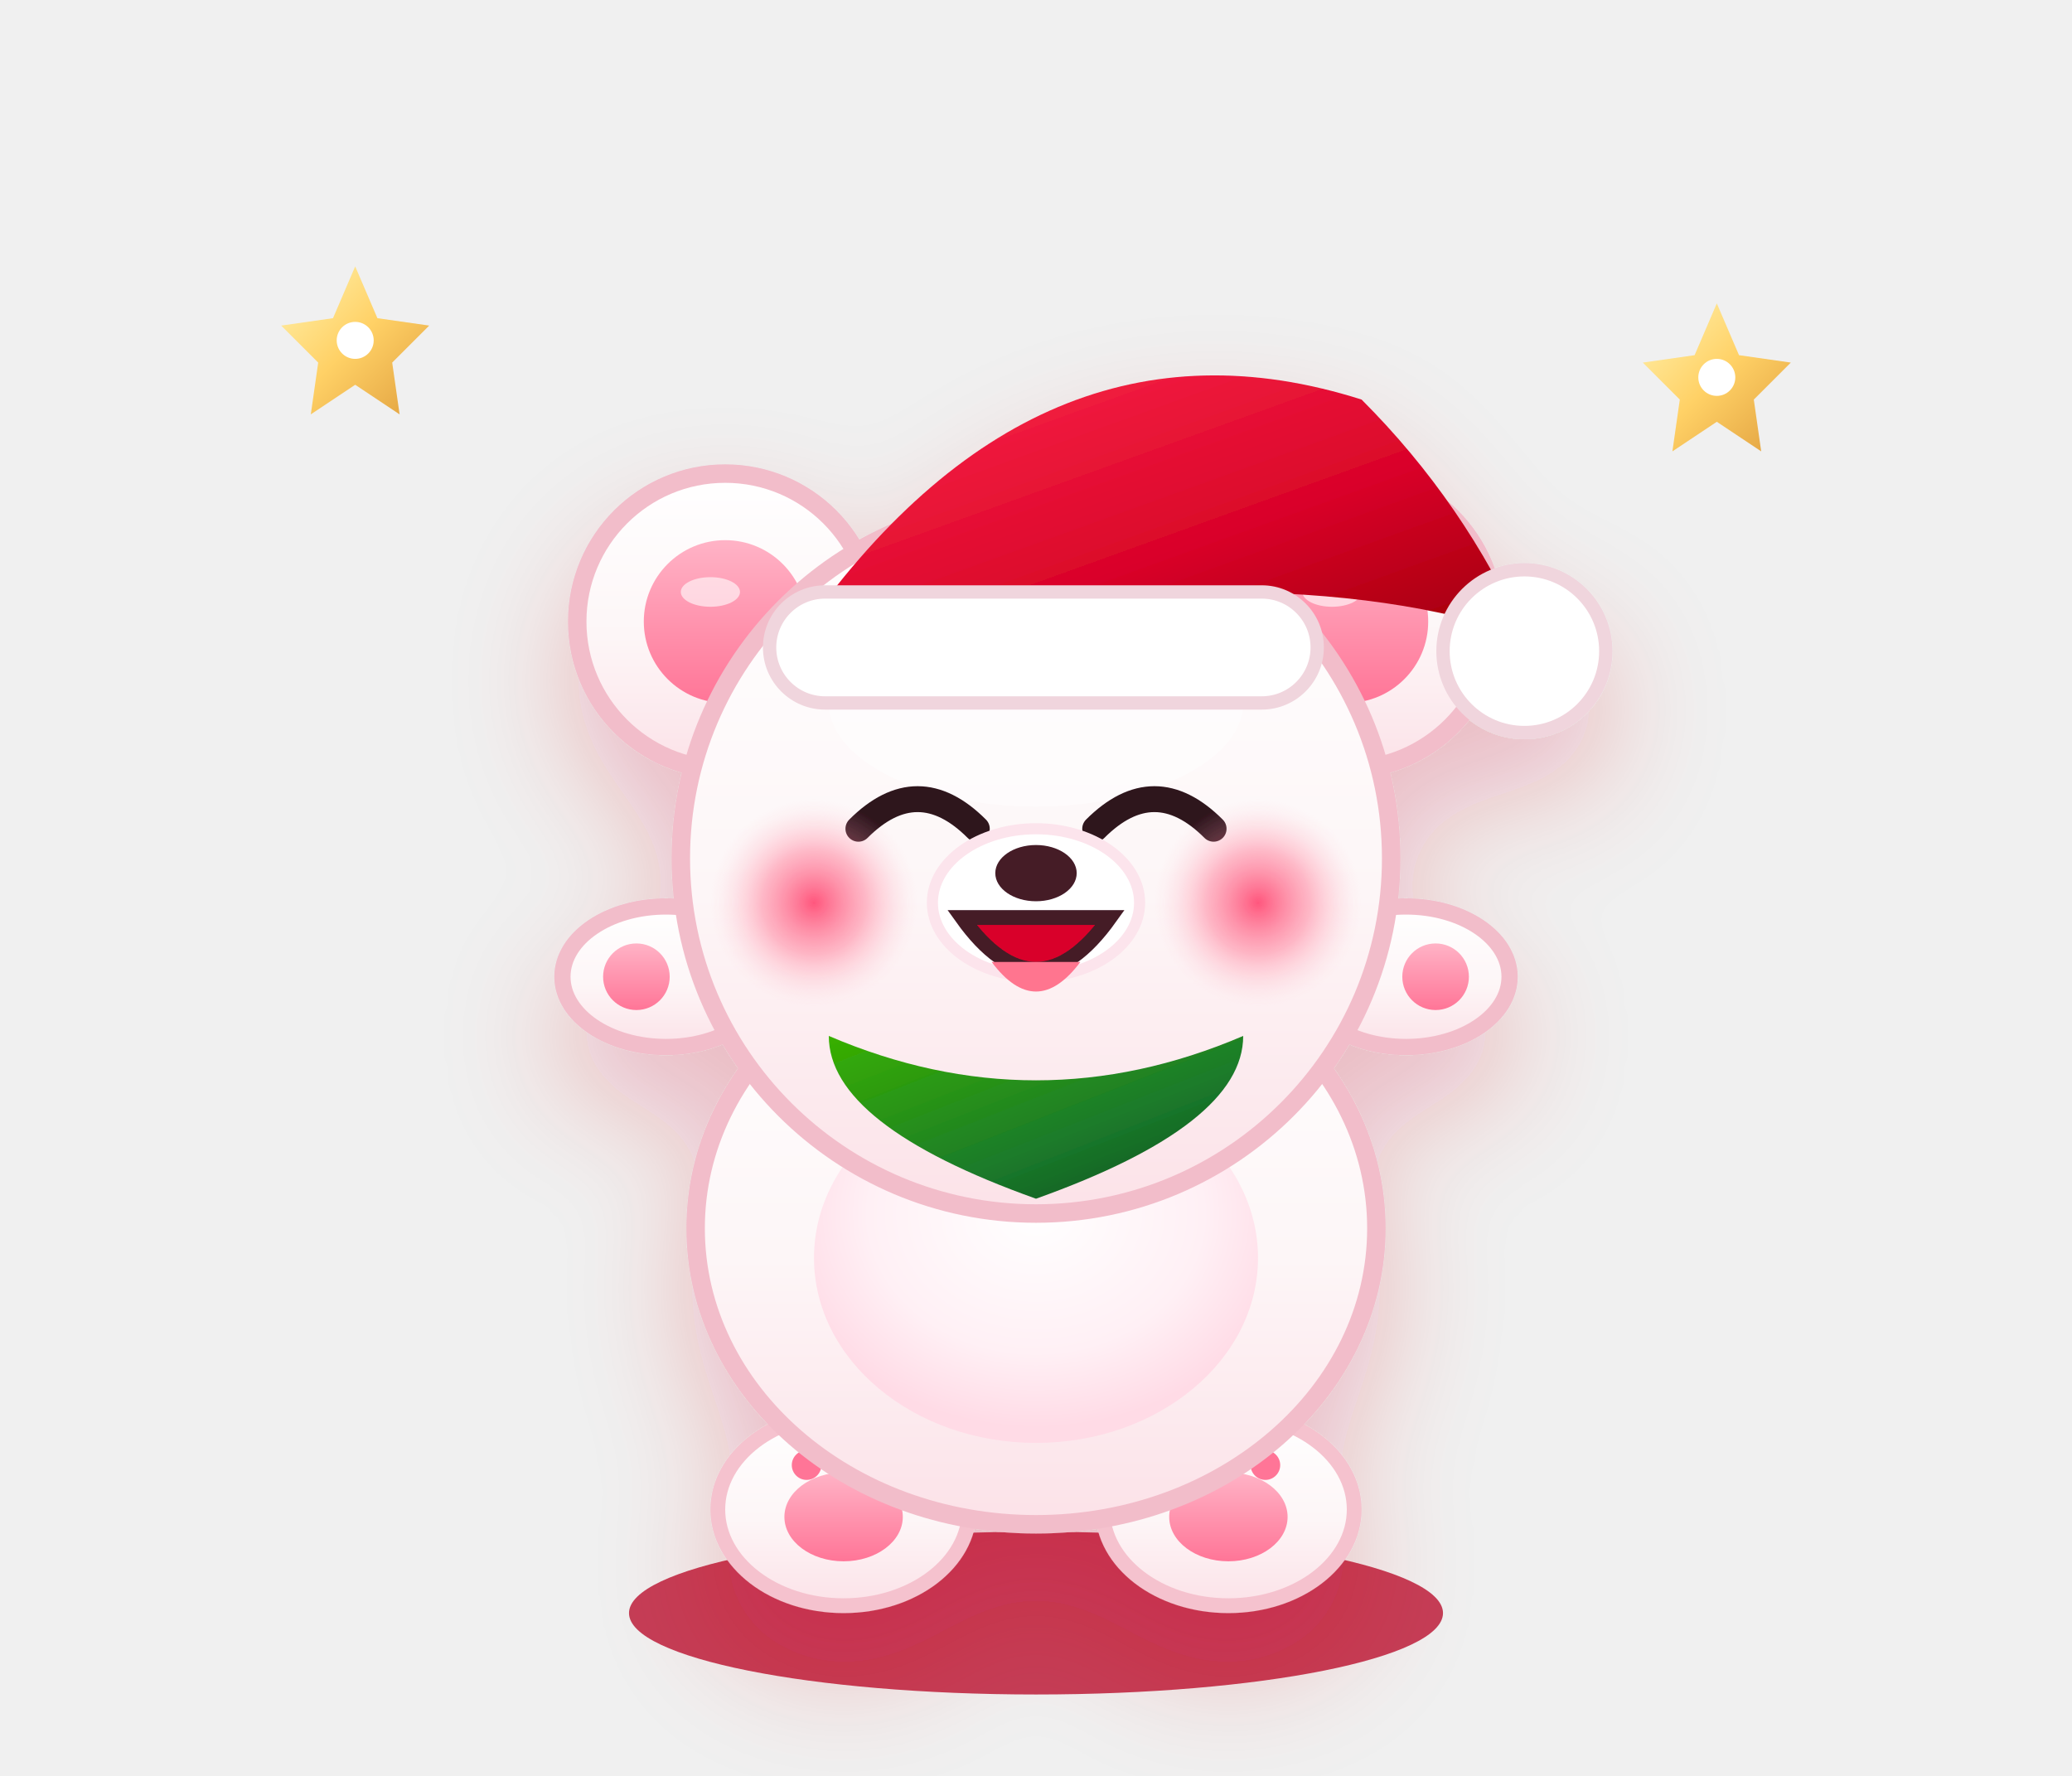
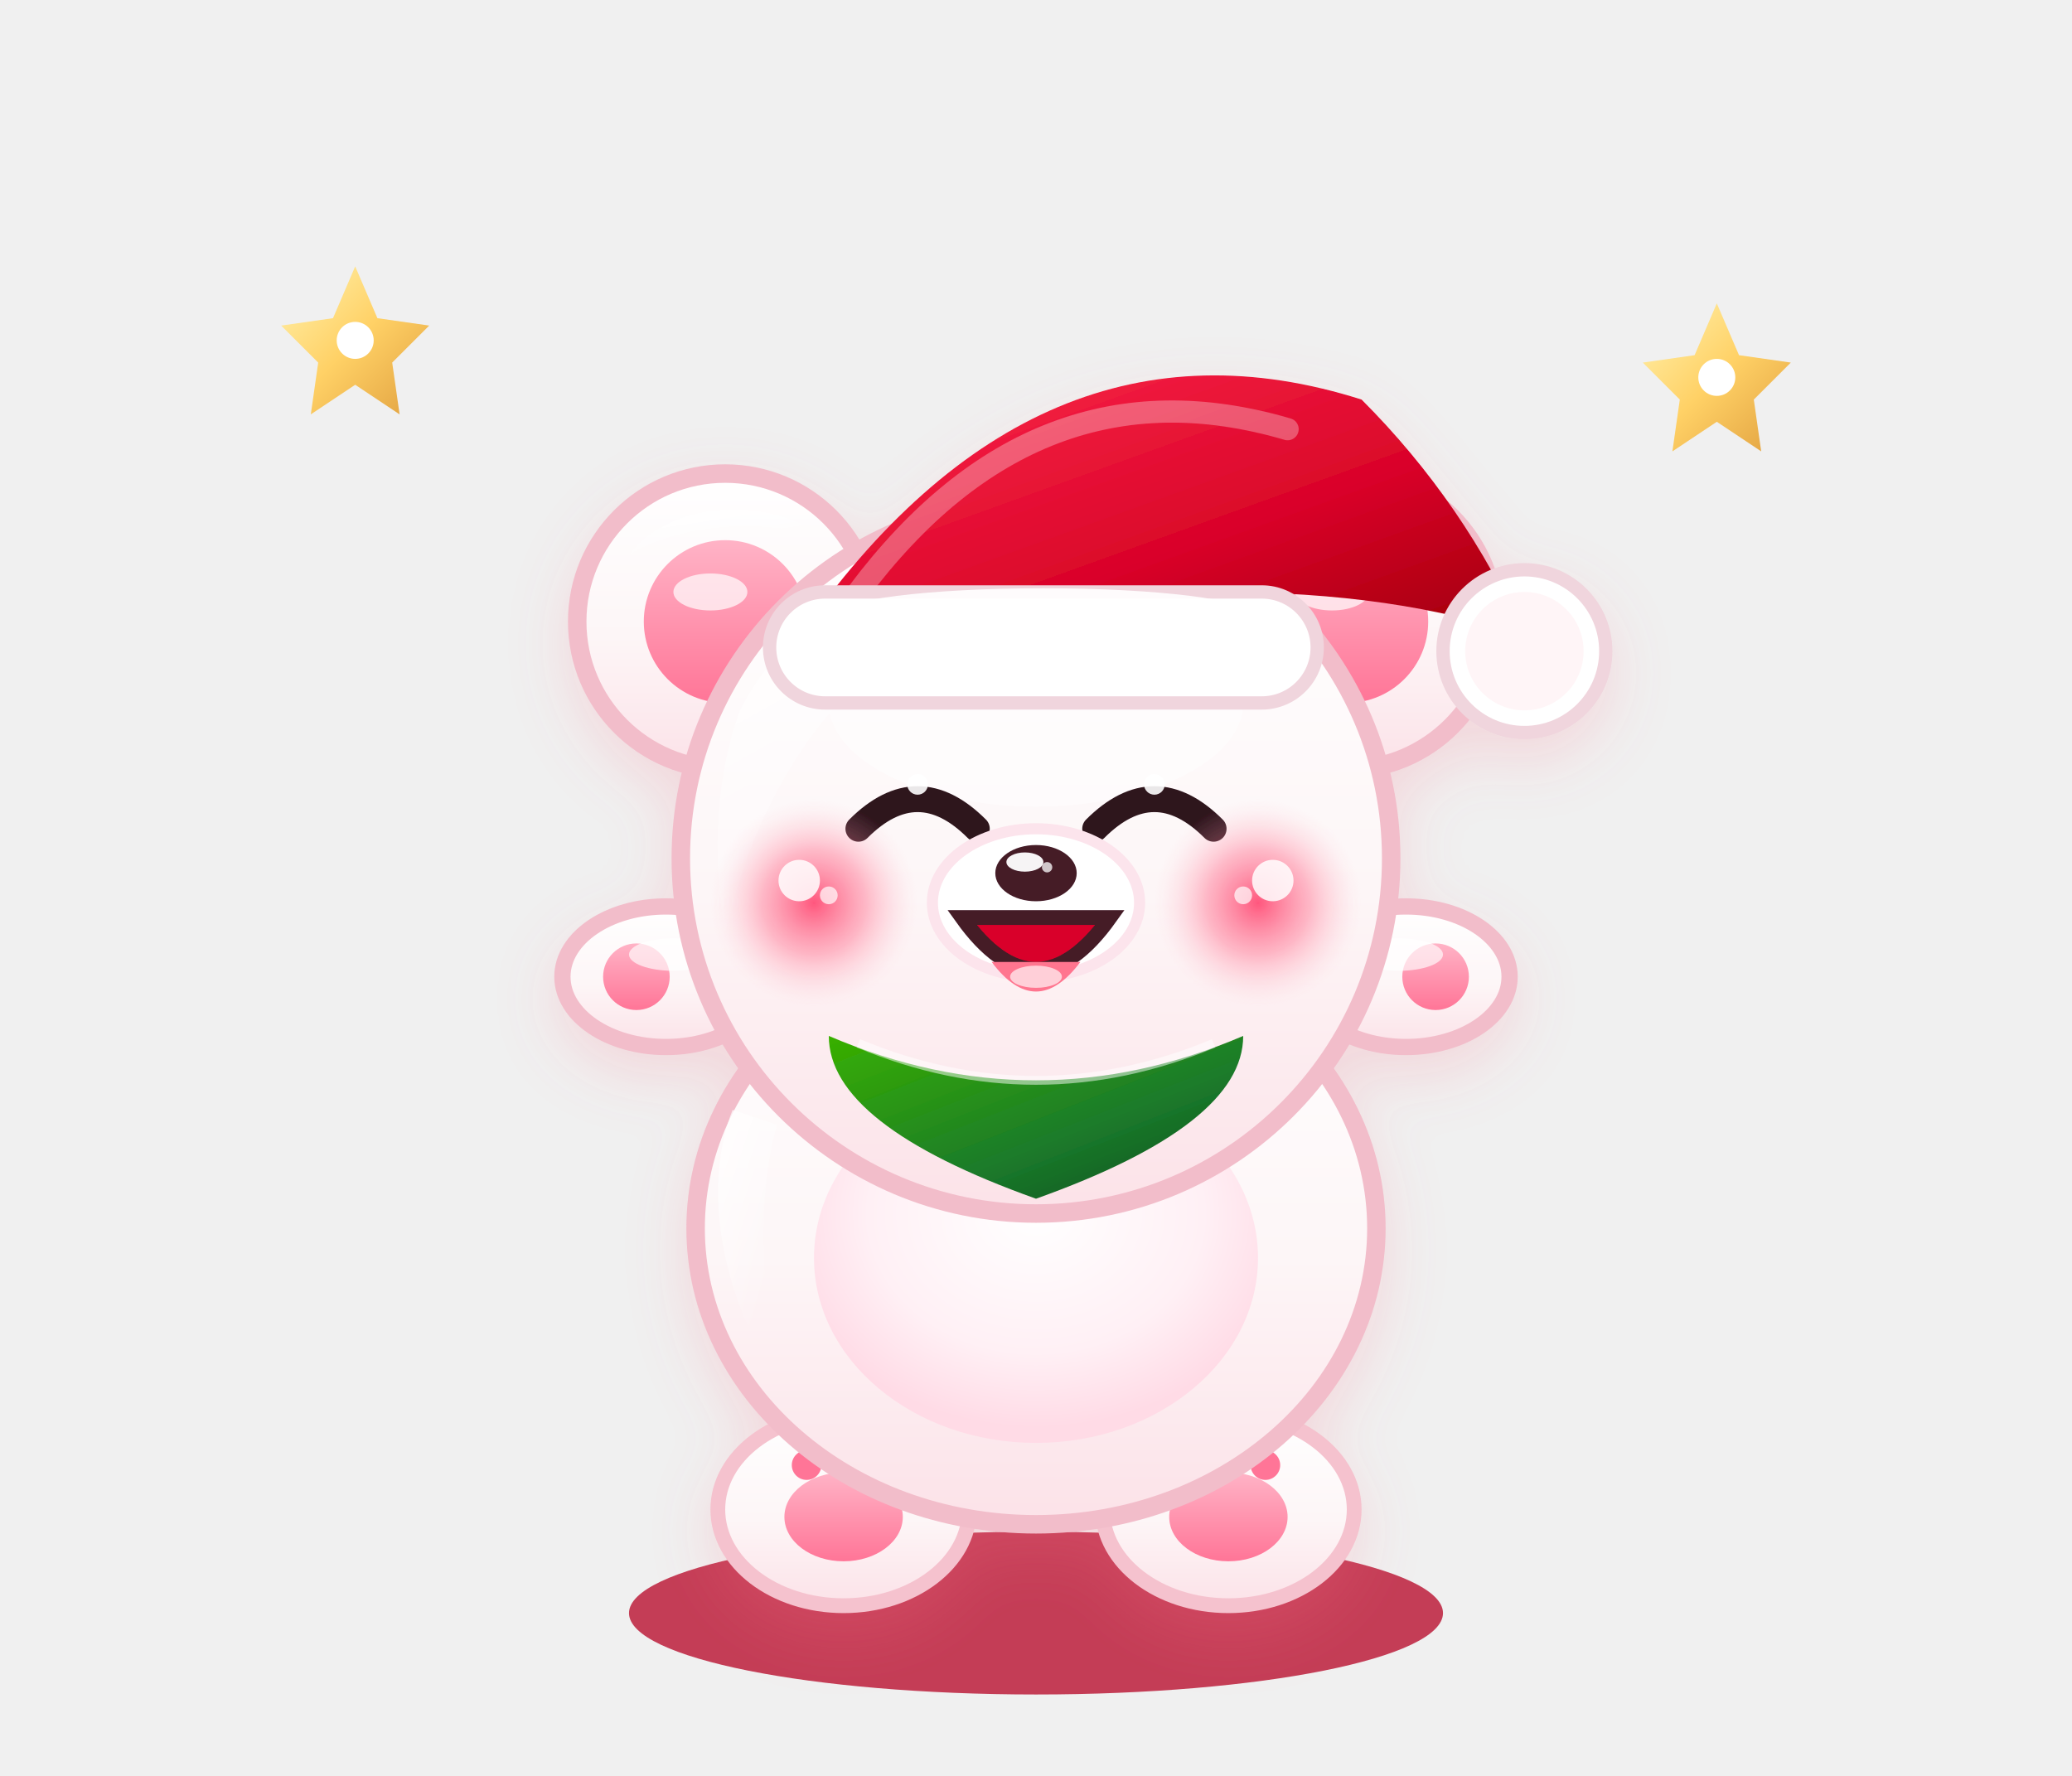
<svg xmlns="http://www.w3.org/2000/svg" viewBox="0 0 280 240" width="280" height="240">
  <defs>
    <linearGradient id="furGrad" x1="0%" y1="0%" x2="0%" y2="100%">
      <stop offset="0%" stop-color="#ffffff" />
      <stop offset="55%" stop-color="#fdf6f7" />
      <stop offset="100%" stop-color="#fce2e8" />
    </linearGradient>
    <radialGradient id="bellyGrad" cx="50%" cy="38%" r="58%">
      <stop offset="0%" stop-color="#ffffff" />
      <stop offset="65%" stop-color="#fff0f5" />
      <stop offset="100%" stop-color="#ffdbe6" />
    </radialGradient>
    <linearGradient id="innerEarGrad" x1="0%" y1="0%" x2="0%" y2="100%">
      <stop offset="0%" stop-color="#ffb3c6" />
      <stop offset="100%" stop-color="#ff7597" />
    </linearGradient>
    <radialGradient id="blushGrad" cx="50%" cy="50%" r="50%">
      <stop offset="0%" stop-color="#ff3b68" stop-opacity="0.85" />
      <stop offset="50%" stop-color="#ff6b8b" stop-opacity="0.45" />
      <stop offset="100%" stop-color="#ffccd5" stop-opacity="0" />
    </radialGradient>
    <linearGradient id="santaRed" x1="0%" y1="0%" x2="100%" y2="100%">
      <stop offset="0%" stop-color="#ff2a4b" />
      <stop offset="60%" stop-color="#d90429" />
      <stop offset="100%" stop-color="#9d0208" />
    </linearGradient>
    <linearGradient id="goldRibbon" x1="0%" y1="0%" x2="100%" y2="100%">
      <stop offset="0%" stop-color="#fff3b0" />
      <stop offset="50%" stop-color="#ffd166" />
      <stop offset="100%" stop-color="#e09f3e" />
    </linearGradient>
    <linearGradient id="scarfGreen" x1="0%" y1="0%" x2="100%" y2="100%">
      <stop offset="0%" stop-color="#38b000" />
      <stop offset="60%" stop-color="#1b7a2b" />
      <stop offset="100%" stop-color="#0d4d1a" />
    </linearGradient>
-     <filter id="premiumGlow" x="-20%" y="-20%" width="140%" height="140%">
-       <feDropShadow dx="0" dy="8" stdDeviation="8" flood-color="#d90429" flood-opacity="0.22" />
+     <linearGradient id="specularRim" x1="15%" y1="0%" x2="85%" y2="100%">
+       <stop offset="0%" stop-color="#ffffff" stop-opacity="0.95" />
+       <stop offset="35%" stop-color="#ffffff" stop-opacity="0.45" />
+       <stop offset="70%" stop-color="#ffffff" stop-opacity="0" />
+     </linearGradient>
+     <filter id="premiumGlow" x="-25%" y="-25%" width="150%" height="150%">
+       <feDropShadow dx="0" dy="10" stdDeviation="10" flood-color="#d90429" flood-opacity="0.25" />
+       <feDropShadow dx="0" dy="3" stdDeviation="4" flood-color="#ff758f" flood-opacity="0.2" />
    </filter>
    <style>
-       @keyframes victoryJump {
-         0%, 100% { transform: translateY(0px) rotate(0deg) scale(1, 1); }
-         25% { transform: translateY(-32px) rotate(-4deg) scale(0.96, 1.05); }
-         50% { transform: translateY(6px) rotate(0deg) scale(1.08, 0.92); }
-         75% { transform: translateY(-30px) rotate(4deg) scale(0.96, 1.05); }
-       }
- 
-       @keyframes groundShadow {
-         0%, 100% { transform: scale(1, 1); opacity: 0.35; }
-         25%, 75% { transform: scale(0.68, 0.6); opacity: 0.14; }
-         50% { transform: scale(1.22, 1.15); opacity: 0.48; }
+       /* Physically grounded spring-damper squash and stretch jump */
+       @keyframes victorySpringJump {
+         0% { transform: translateY(0px) scale(1, 1) rotate(0deg); }
+         9% { transform: translateY(12px) scale(1.16, 0.84) rotate(0deg); }
+         22% { transform: translateY(-18px) scale(0.88, 1.16) rotate(1deg); }
+         36% { transform: translateY(-46px) scale(0.92, 1.1) rotate(2deg); }
+         48% { transform: translateY(-49px) scale(1.03, 0.97) rotate(0.6deg); }
+         64% { transform: translateY(-14px) scale(0.89, 1.15) rotate(-0.8deg); }
+         74% { transform: translateY(14px) scale(1.26, 0.74) rotate(0deg); }
+         84% { transform: translateY(-11px) scale(0.93, 1.08) rotate(-0.5deg); }
+         92% { transform: translateY(3px) scale(1.04, 0.97) rotate(0.2deg); }
+         100% { transform: translateY(0px) scale(1, 1) rotate(0deg); }
+       }
+ 
+       @keyframes groundShadowSpring {
+         0% { transform: scale(1, 1); opacity: 0.38; }
+         9% { transform: scale(1.28, 1.22); opacity: 0.55; }
+         22% { transform: scale(0.74, 0.68); opacity: 0.20; }
+         36%, 48% { transform: scale(0.44, 0.40); opacity: 0.08; }
+         64% { transform: scale(0.80, 0.74); opacity: 0.22; }
+         74% { transform: scale(1.36, 1.30); opacity: 0.65; }
+         84% { transform: scale(0.86, 0.82); opacity: 0.26; }
+         92% { transform: scale(1.07, 1.05); opacity: 0.44; }
+         100% { transform: scale(1, 1); opacity: 0.38; }
+       }
+ 
+       @keyframes earFlopLeftSpring {
+         0% { transform: rotate(0deg) scale(1); }
+         9% { transform: rotate(10deg) scale(1.05, 0.95); }
+         22% { transform: rotate(-16deg) scale(0.93, 1.09); }
+         36% { transform: rotate(14deg) scale(1.04, 0.96); }
+         48% { transform: rotate(6deg) scale(1, 1); }
+         64% { transform: rotate(-14deg) scale(0.94, 1.07); }
+         74% { transform: rotate(20deg) scale(1.14, 0.85); }
+         84% { transform: rotate(-9deg) scale(0.95, 1.06); }
+         92% { transform: rotate(3deg) scale(1.02, 0.98); }
+         100% { transform: rotate(0deg) scale(1); }
+       }
+ 
+       @keyframes earFlopRightSpring {
+         0% { transform: rotate(0deg) scale(1); }
+         9% { transform: rotate(-10deg) scale(1.05, 0.95); }
+         22% { transform: rotate(16deg) scale(0.93, 1.09); }
+         36% { transform: rotate(-14deg) scale(1.04, 0.96); }
+         48% { transform: rotate(-6deg) scale(1, 1); }
+         64% { transform: rotate(14deg) scale(0.94, 1.07); }
+         74% { transform: rotate(-20deg) scale(1.14, 0.85); }
+         84% { transform: rotate(9deg) scale(0.95, 1.06); }
+         92% { transform: rotate(-3deg) scale(1.02, 0.98); }
+         100% { transform: rotate(0deg) scale(1); }
+       }
+ 
+       @keyframes hatTipSpring {
+         0%, 100% { transform: rotate(0deg); }
+         22% { transform: rotate(-14deg); }
+         48% { transform: rotate(18deg); }
+         74% { transform: rotate(-16deg); }
+         84% { transform: rotate(9deg); }
      }

      @keyframes starTwinkle {
-         0%, 100% { transform: scale(0.8) rotate(0deg); opacity: 0.4; }
-         50% { transform: scale(1.25) rotate(90deg); opacity: 1; }
+         0%, 100% { transform: scale(0.82) rotate(0deg); opacity: 0.5; filter: drop-shadow(0 0 4px rgba(255, 209, 102, 0.4)); }
+         50% { transform: scale(1.28) rotate(90deg); opacity: 1; filter: drop-shadow(0 0 12px rgba(255, 209, 102, 0.9)); }
      }

      @keyframes armWaveLeft {
-         0%, 100% { transform: rotate(-35deg); }
-         50% { transform: rotate(-48deg); }
+         0%, 100% { transform: rotate(-32deg); }
+         22% { transform: rotate(-22deg); }
+         48% { transform: rotate(-58deg); }
+         74% { transform: rotate(-24deg); }
+         84% { transform: rotate(-40deg); }
      }

      @keyframes armWaveRight {
-         0%, 100% { transform: rotate(35deg); }
-         50% { transform: rotate(48deg); }
+         0%, 100% { transform: rotate(32deg); }
+         22% { transform: rotate(22deg); }
+         48% { transform: rotate(58deg); }
+         74% { transform: rotate(24deg); }
+         84% { transform: rotate(40deg); }
      }

      .bear-victory-rig {
-         animation: victoryJump 1.05s cubic-bezier(0.28, 0.84, 0.38, 1) infinite;
+         animation: victorySpringJump 1.15s cubic-bezier(0.28, 0.84, 0.36, 1) infinite;
        transform-origin: 140px 210px;
      }
      .ground-shadow-anim {
-         animation: groundShadow 1.05s cubic-bezier(0.28, 0.84, 0.38, 1) infinite;
+         animation: groundShadowSpring 1.15s cubic-bezier(0.28, 0.84, 0.36, 1) infinite;
        transform-origin: 140px 218px;
      }
+       .ear-left-rig {
+         animation: earFlopLeftSpring 1.15s cubic-bezier(0.3, 0.8, 0.4, 1) infinite;
+         transform-origin: 98px 84px;
+       }
+       .ear-right-rig {
+         animation: earFlopRightSpring 1.15s cubic-bezier(0.3, 0.8, 0.4, 1) infinite;
+         transform-origin: 182px 84px;
+       }
+       .hat-tip-anim {
+         animation: hatTipSpring 1.15s ease-in-out infinite;
+         transform-origin: 184px 54px;
+       }
      .arm-left {
-         animation: armWaveLeft 1.05s ease-in-out infinite;
+         animation: armWaveLeft 1.15s ease-in-out infinite;
        transform-origin: 104px 145px;
      }
      .arm-right {
-         animation: armWaveRight 1.05s ease-in-out infinite;
+         animation: armWaveRight 1.15s ease-in-out infinite;
        transform-origin: 176px 145px;
      }
      .star-1 { animation: starTwinkle 1.6s ease-in-out infinite; transform-origin: 48px 45px; }
      .star-2 { animation: starTwinkle 2s ease-in-out infinite 0.6s; transform-origin: 232px 50px; }
    </style>
  </defs>
  <g class="star-1">
    <polygon points="48,36 51,43 58,44 53,49 54,56 48,52 42,56 43,49 38,44 45,43" fill="url(#goldRibbon)" />
    <circle cx="48" cy="46" r="2.5" fill="#ffffff" />
  </g>
  <g class="star-2">
    <polygon points="232,41 235,48 242,49 237,54 238,61 232,57 226,61 227,54 222,49 229,48" fill="url(#goldRibbon)" />
    <circle cx="232" cy="51" r="2.5" fill="#ffffff" />
  </g>
  <ellipse cx="140" cy="218" rx="55" ry="11" fill="#c43d56" class="ground-shadow-anim" />
  <g class="bear-victory-rig" filter="url(#premiumGlow)">
    <g id="feet">
      <ellipse cx="114" cy="204" rx="17" ry="13" fill="url(#furGrad)" stroke="#f5c2ce" stroke-width="2" />
      <ellipse cx="114" cy="205" rx="8" ry="6" fill="url(#innerEarGrad)" />
      <circle cx="109" cy="198" r="2" fill="#ff7597" />
      <circle cx="114" cy="196" r="2" fill="#ff7597" />
      <circle cx="119" cy="198" r="2" fill="#ff7597" />
      <ellipse cx="166" cy="204" rx="17" ry="13" fill="url(#furGrad)" stroke="#f5c2ce" stroke-width="2" />
      <ellipse cx="166" cy="205" rx="8" ry="6" fill="url(#innerEarGrad)" />
      <circle cx="161" cy="198" r="2" fill="#ff7597" />
      <circle cx="166" cy="196" r="2" fill="#ff7597" />
      <circle cx="171" cy="198" r="2" fill="#ff7597" />
    </g>
    <ellipse cx="140" cy="166" rx="46" ry="40" fill="url(#furGrad)" stroke="#f2bdca" stroke-width="2.5" />
+     <path d="M 99 150 C 95 160 97 175 106 188 C 103 176 102 163 105 152 Z" fill="url(#specularRim)" opacity="0.75" />
    <ellipse cx="140" cy="170" rx="30" ry="25" fill="url(#bellyGrad)" />
+     <ellipse cx="140" cy="153" rx="18" ry="4.5" fill="#ffffff" opacity="0.6" />
    <g class="arm-left">
      <ellipse cx="90" cy="132" rx="14" ry="9.5" fill="url(#furGrad)" stroke="#f2bdca" stroke-width="2.2" />
      <circle cx="86" cy="132" r="4.5" fill="url(#innerEarGrad)" />
+       <ellipse cx="91" cy="129" rx="6" ry="2.2" fill="#ffffff" opacity="0.65" />
    </g>
    <g class="arm-right">
      <ellipse cx="190" cy="132" rx="14" ry="9.5" fill="url(#furGrad)" stroke="#f2bdca" stroke-width="2.2" />
      <circle cx="194" cy="132" r="4.5" fill="url(#innerEarGrad)" />
-     </g>
-     <circle cx="98" cy="84" r="20" fill="url(#furGrad)" stroke="#f2bdca" stroke-width="2.5" />
-     <circle cx="98" cy="84" r="11" fill="url(#innerEarGrad)" />
-     <ellipse cx="96" cy="80" rx="4" ry="2" fill="#ffffff" opacity="0.6" />
-     <circle cx="182" cy="84" r="20" fill="url(#furGrad)" stroke="#f2bdca" stroke-width="2.5" />
-     <circle cx="182" cy="84" r="11" fill="url(#innerEarGrad)" />
-     <ellipse cx="180" cy="80" rx="4" ry="2" fill="#ffffff" opacity="0.6" />
+       <ellipse cx="189" cy="129" rx="6" ry="2.2" fill="#ffffff" opacity="0.65" />
+     </g>
+     <g class="ear-left-rig">
+       <circle cx="98" cy="84" r="20" fill="url(#furGrad)" stroke="#f2bdca" stroke-width="2.5" />
+       <circle cx="98" cy="84" r="11" fill="url(#innerEarGrad)" />
+       <ellipse cx="96" cy="80" rx="5" ry="2.5" fill="#ffffff" opacity="0.7" />
+       <path d="M 85 75 C 91 67 106 67 113 74 C 107 70 93 70 85 75 Z" fill="url(#specularRim)" opacity="0.9" />
+     </g>
+     <g class="ear-right-rig">
+       <circle cx="182" cy="84" r="20" fill="url(#furGrad)" stroke="#f2bdca" stroke-width="2.5" />
+       <circle cx="182" cy="84" r="11" fill="url(#innerEarGrad)" />
+       <ellipse cx="180" cy="80" rx="5" ry="2.5" fill="#ffffff" opacity="0.7" />
+       <path d="M 169 75 C 175 67 190 67 197 74 C 191 70 177 70 169 75 Z" fill="url(#specularRim)" opacity="0.9" />
+     </g>
    <circle cx="140" cy="116" r="48" fill="url(#furGrad)" stroke="#f2bdca" stroke-width="2.5" />
    <ellipse cx="140" cy="95" rx="28" ry="14" fill="#ffffff" opacity="0.45" />
-     <path d="M 108 86 Q 140 40 184 54 Q 198 68 206 86 Q 172 74 108 86 Z" fill="url(#santaRed)" />
-     <rect x="104" y="80" width="74" height="15" rx="7.5" fill="#ffffff" stroke="#f0d5dd" stroke-width="1.8" />
-     <circle cx="206" cy="88" r="11" fill="#ffffff" stroke="#f0d5dd" stroke-width="1.8" />
+     <path d="M 100 96 C 110 76 138 71 162 76 C 145 78 122 83 110 99 C 104 107 100 117 98 126 C 96 115 97 104 100 96 Z" fill="url(#specularRim)" opacity="0.85" />
+     <g>
+       <path d="M 108 86 Q 140 40 184 54 Q 198 68 206 86 Q 172 74 108 86 Z" fill="url(#santaRed)" />
+       <path d="M 116 80 Q 140 48 174 58" fill="none" stroke="#ffffff" stroke-width="3" opacity="0.3" stroke-linecap="round" />
+       <rect x="104" y="80" width="74" height="15" rx="7.5" fill="#ffffff" stroke="#f0d5dd" stroke-width="1.8" />
+       <ellipse cx="141" cy="83" rx="28" ry="3.5" fill="#ffffff" opacity="0.9" />
+       <g class="hat-tip-anim">
+         <circle cx="206" cy="88" r="11" fill="#ffffff" stroke="#f0d5dd" stroke-width="1.8" />
+         <circle cx="204" cy="86" r="5" fill="#ffffff" opacity="0.95" />
+         <circle cx="206" cy="88" r="8" fill="#fff5f7" />
+       </g>
+     </g>
    <path d="M 112 140 Q 140 152 168 140 Q 168 152 140 162 Q 112 152 112 140 Z" fill="url(#scarfGreen)" />
+     <path d="M 116 141 Q 140 151 164 141" fill="none" stroke="#ffffff" stroke-width="1.2" opacity="0.5" />
    <path d="M 116 112 Q 124 104 132 112" fill="none" stroke="#2d131b" stroke-width="3.5" stroke-linecap="round" />
    <path d="M 148 112 Q 156 104 164 112" fill="none" stroke="#2d131b" stroke-width="3.5" stroke-linecap="round" />
+     <circle cx="124" cy="106" r="1.4" fill="#ffffff" opacity="0.9" />
+     <circle cx="156" cy="106" r="1.4" fill="#ffffff" opacity="0.9" />
    <circle cx="110" cy="122" r="14" fill="url(#blushGrad)" />
    <circle cx="170" cy="122" r="14" fill="url(#blushGrad)" />
+     <circle cx="108" cy="119" r="2.8" fill="#ffffff" opacity="0.85" />
+     <circle cx="112" cy="121" r="1.2" fill="#ffffff" opacity="0.7" />
+     <circle cx="172" cy="119" r="2.8" fill="#ffffff" opacity="0.85" />
+     <circle cx="168" cy="121" r="1.2" fill="#ffffff" opacity="0.7" />
    <ellipse cx="140" cy="122" rx="14" ry="10" fill="#ffffff" stroke="#fce4ec" stroke-width="1.5" />
    <ellipse cx="140" cy="118" rx="5.5" ry="3.8" fill="#441a28" />
+     <ellipse cx="138.5" cy="116.5" rx="2.5" ry="1.3" fill="#ffffff" opacity="0.95" />
+     <circle cx="141.5" cy="117.2" r="0.7" fill="#ffffff" opacity="0.75" />
    <path d="M 130 124 Q 140 138 150 124 Z" fill="#d90429" stroke="#441a28" stroke-width="2" />
    <path d="M 134 130 Q 140 138 146 130 Z" fill="#ff758f" />
+     <ellipse cx="140" cy="132" rx="3.5" ry="1.5" fill="#ffffff" opacity="0.65" />
  </g>
</svg>
